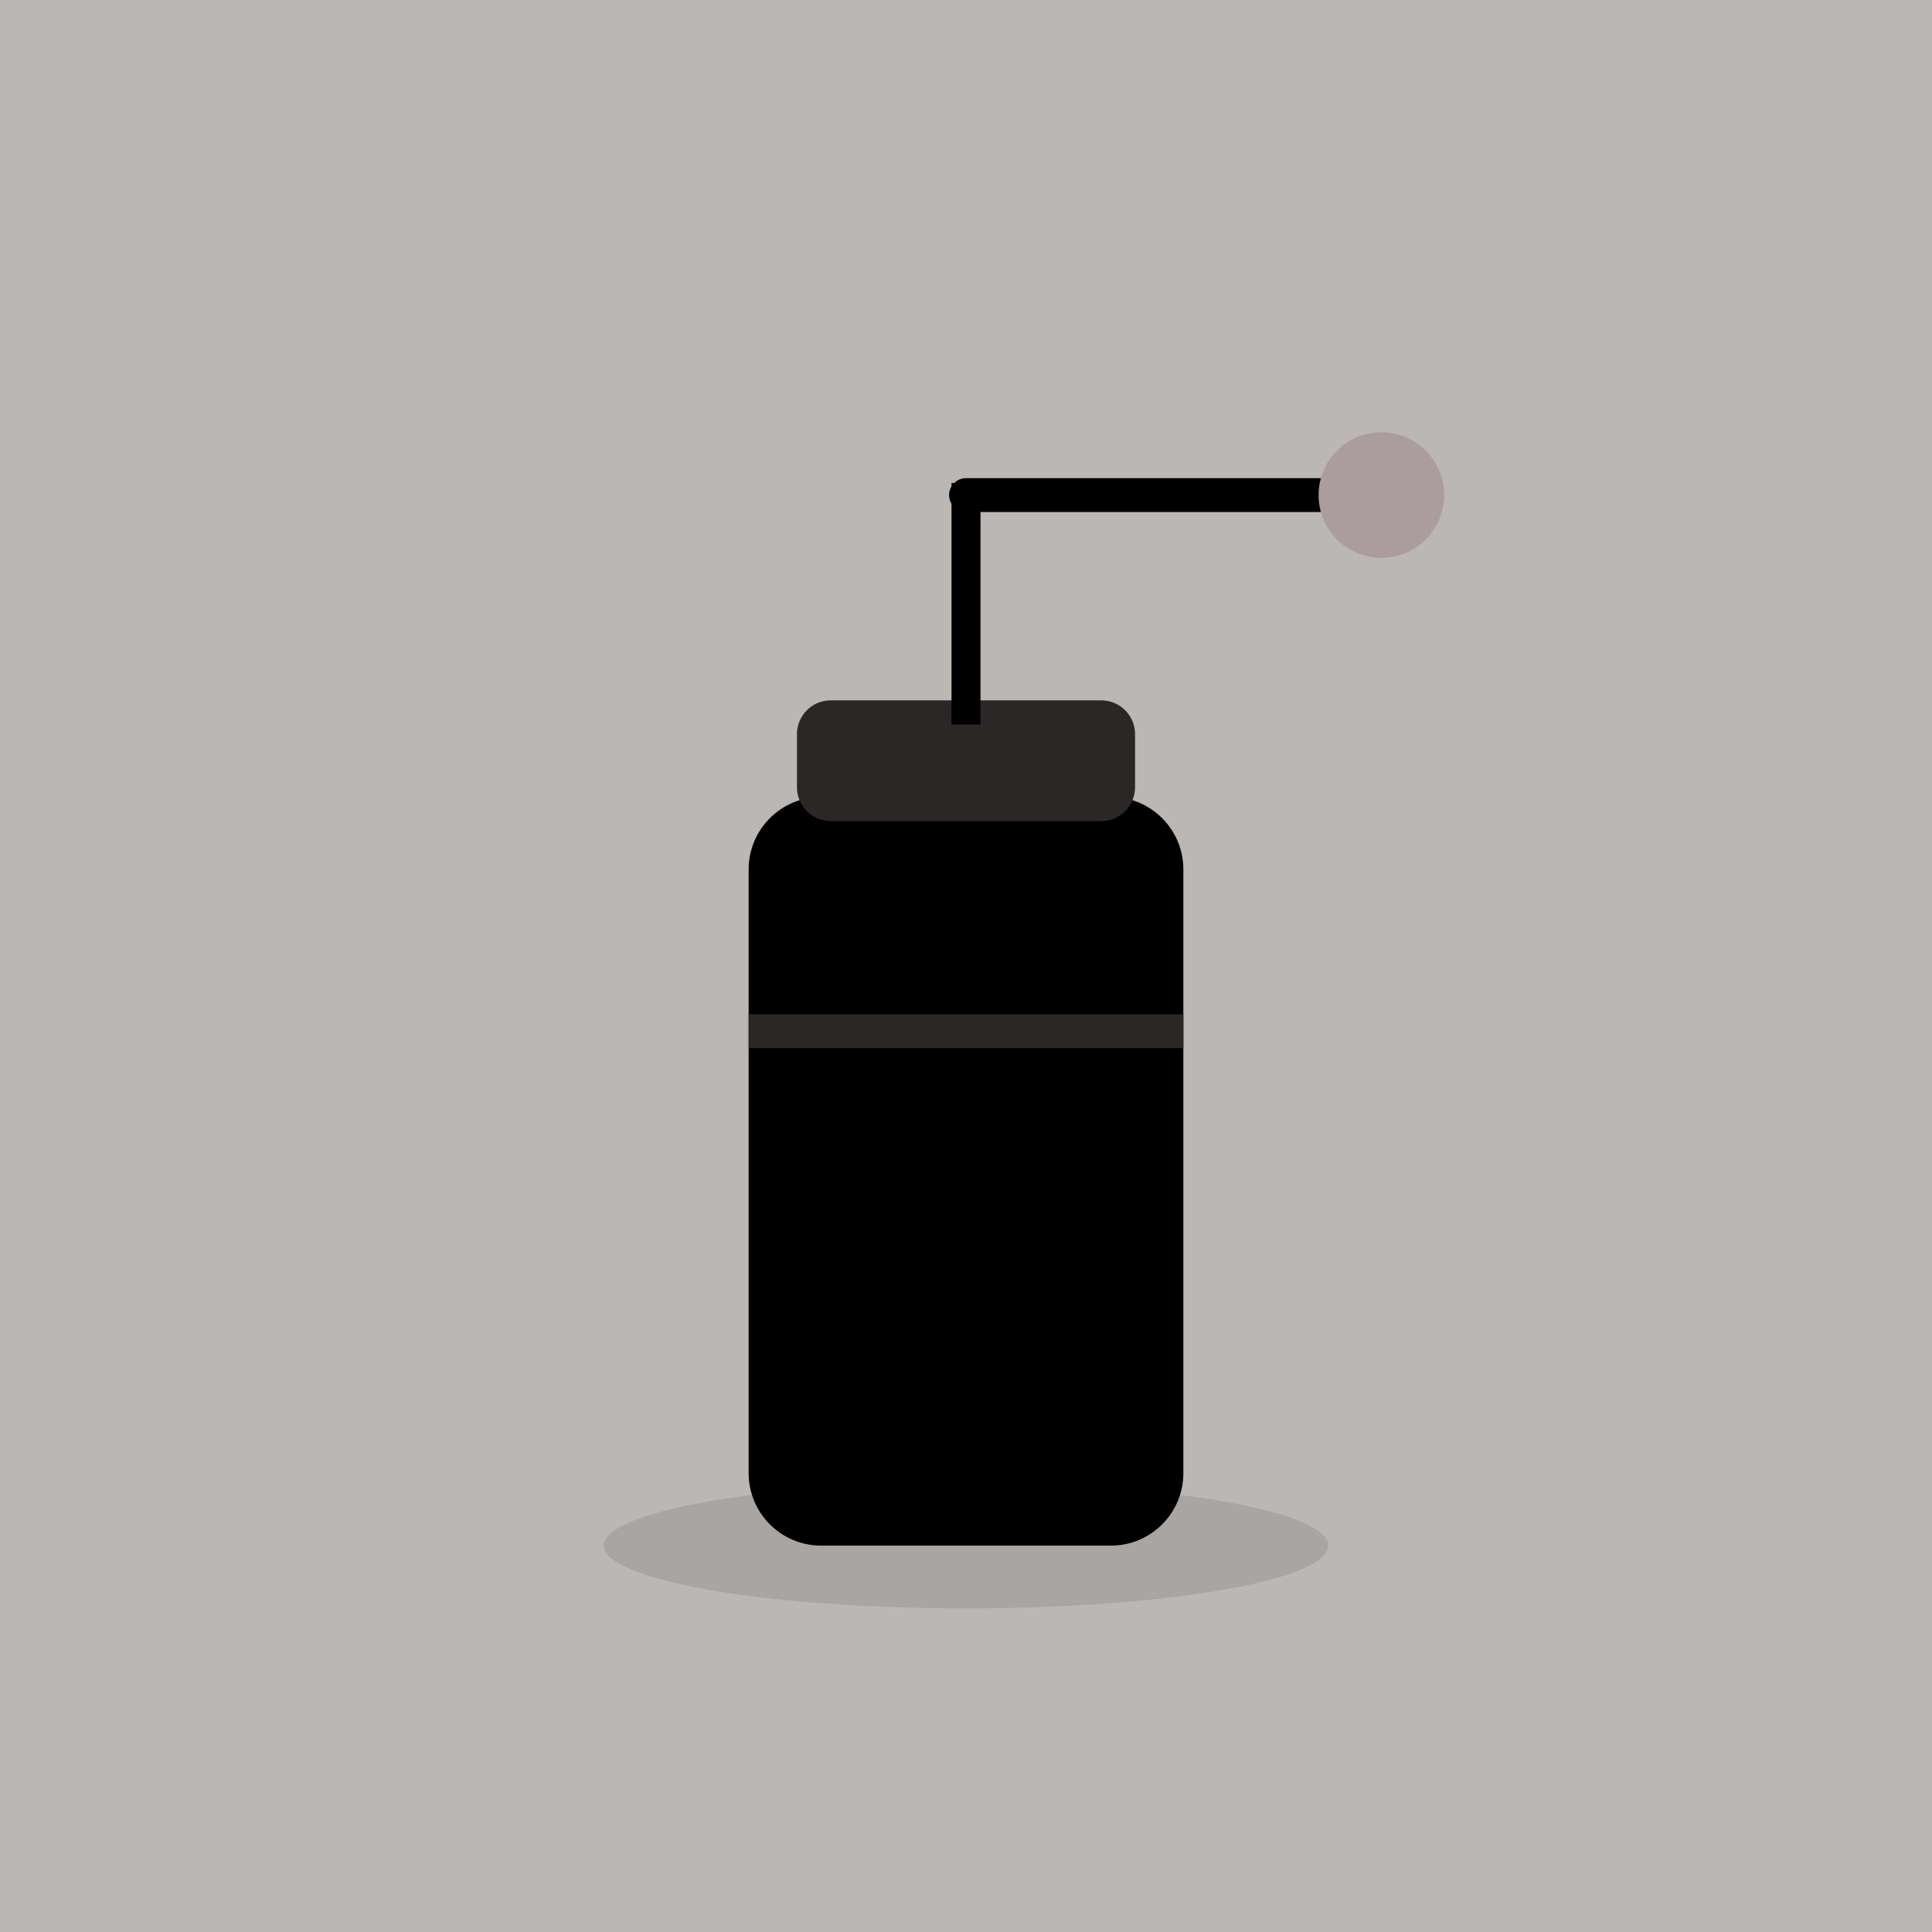
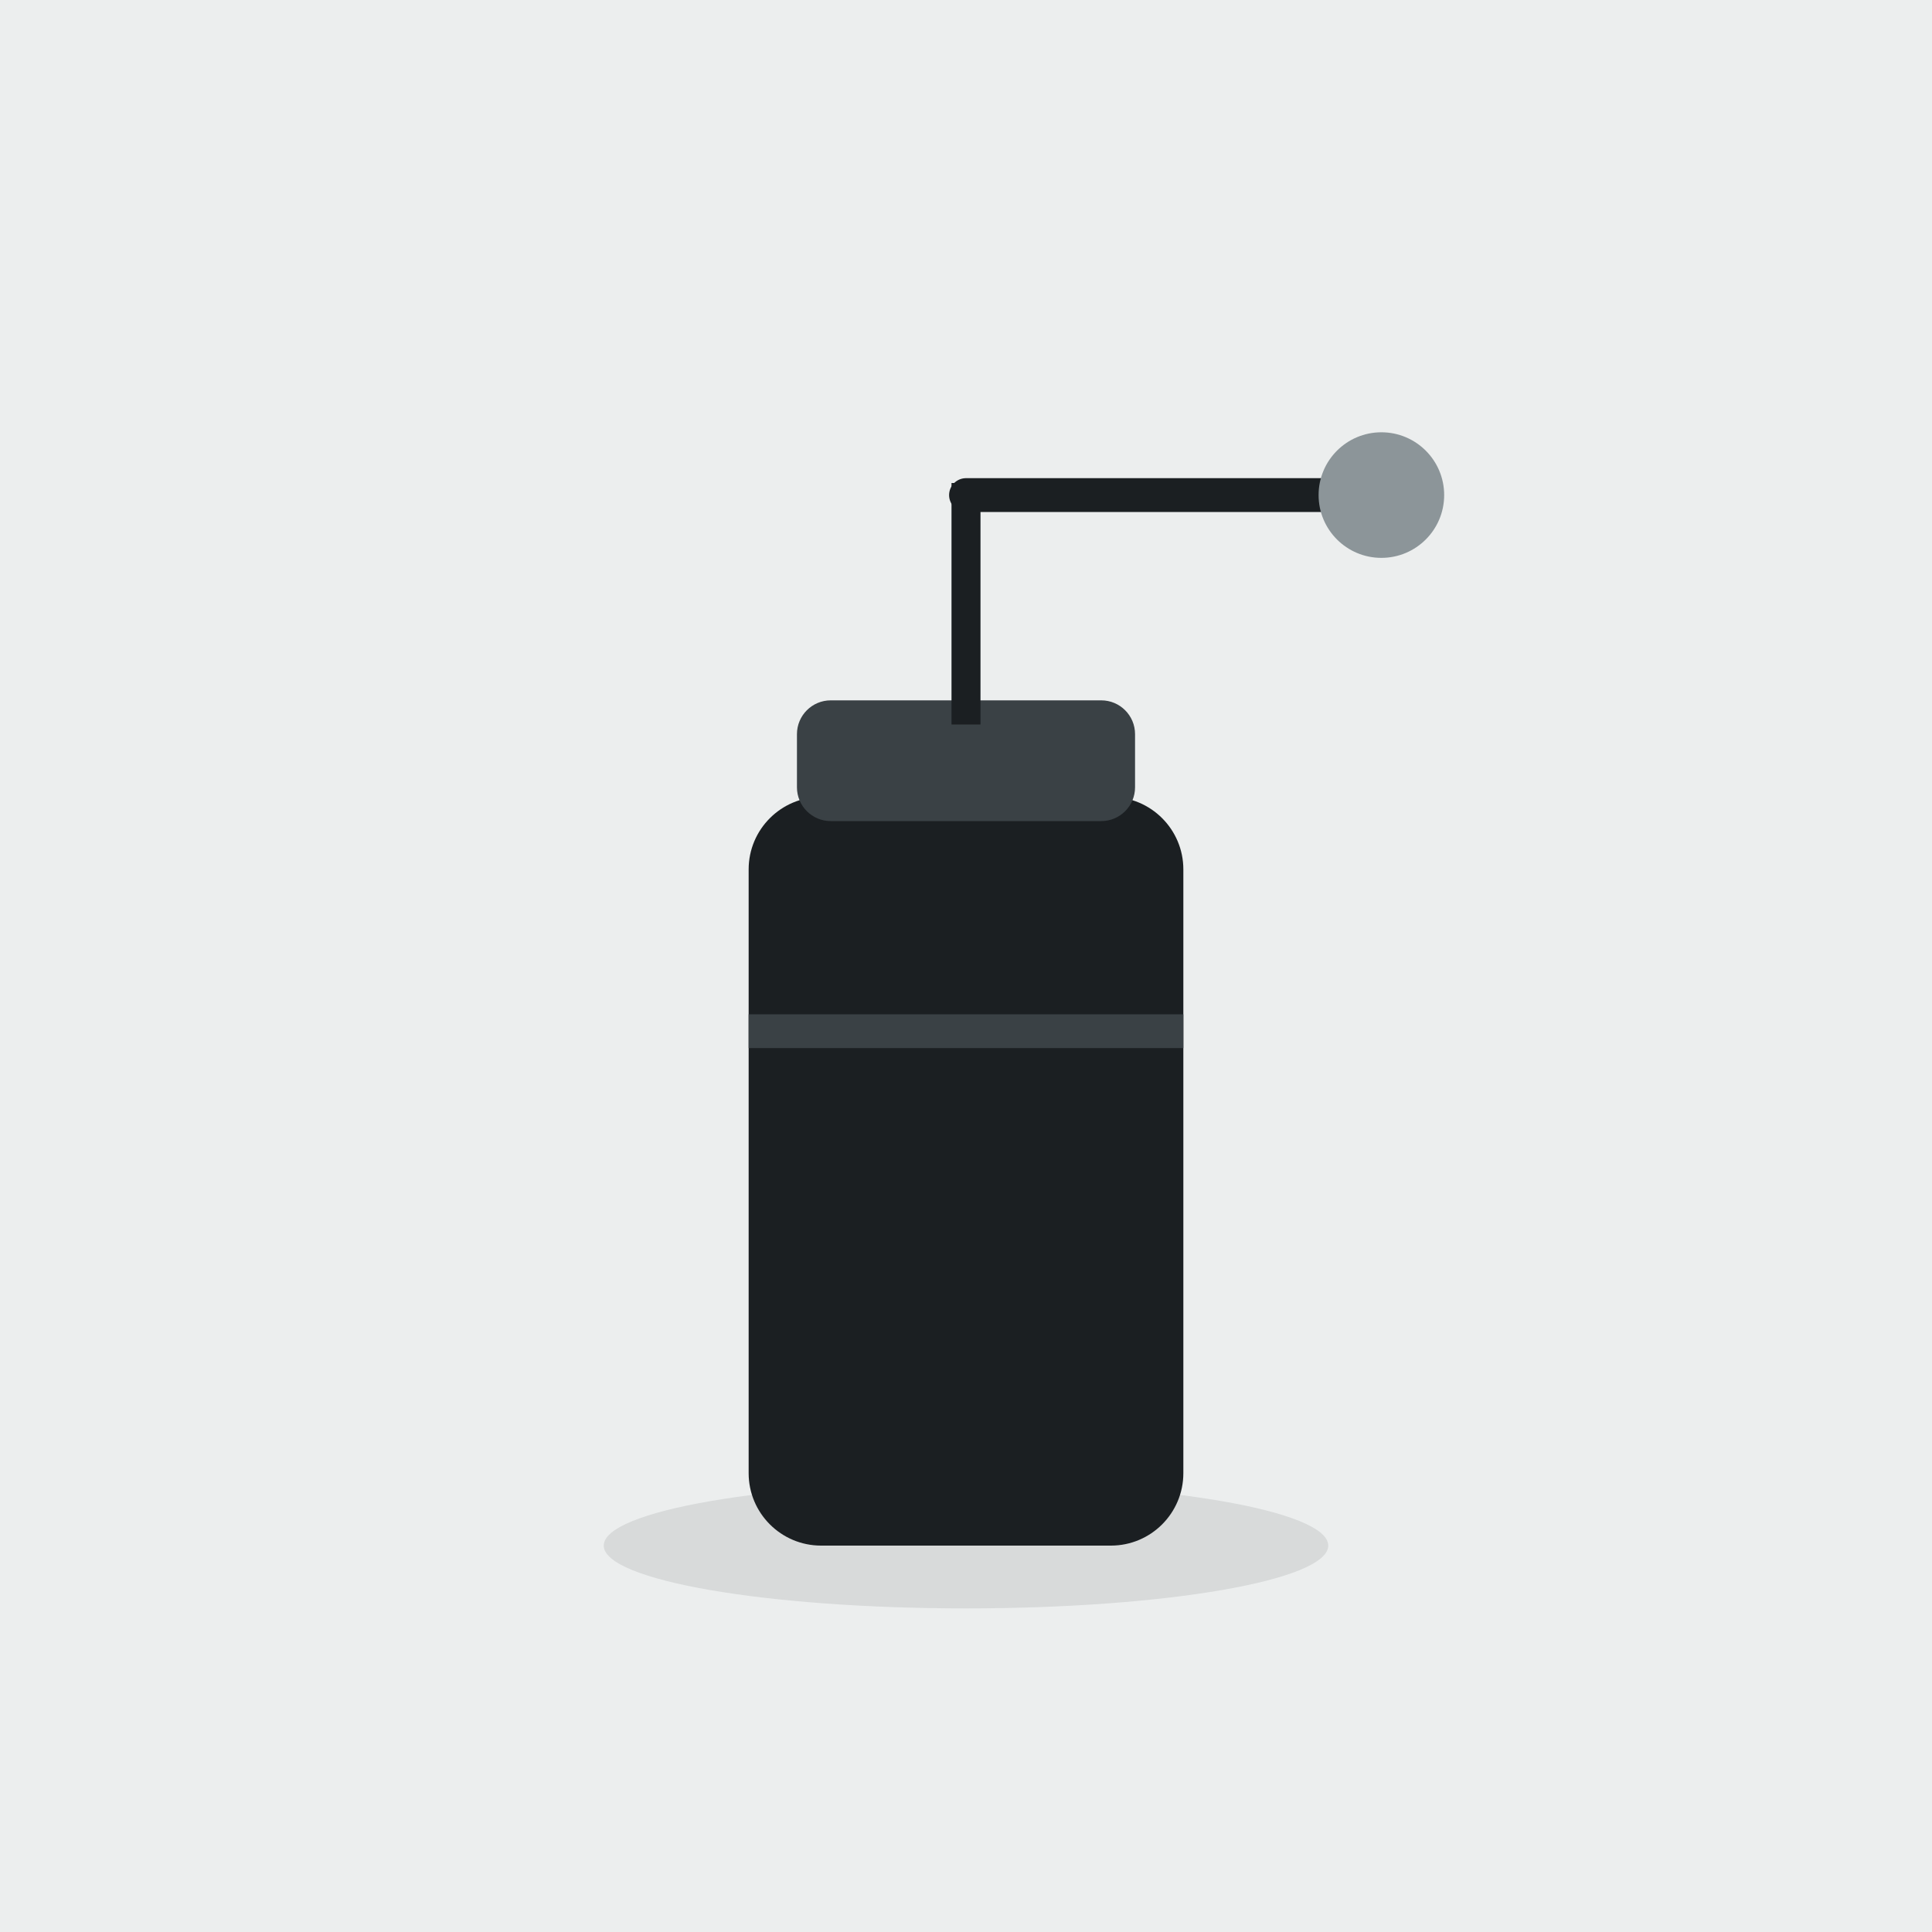
<svg xmlns="http://www.w3.org/2000/svg" viewBox="0 0 800 800" width="800" height="800">
-   <rect width="800" height="800" fill="#BAB7B5" />
-   <ellipse cx="400" cy="640" rx="150" ry="26" fill="#000000" opacity="0.10" />
-   <rect x="310" y="330" width="180" height="310" rx="30" fill="#000000" />
-   <rect x="310" y="420" width="180" height="14" fill="#2B2727" />
-   <rect x="330" y="290" width="140" height="50" rx="14" fill="#2B2727" />
-   <rect x="394" y="200" width="12" height="100" fill="#000000" />
-   <path d="M400 205 L560 205" stroke="#000000" stroke-width="14" stroke-linecap="round" />
-   <circle cx="572" cy="205" r="26" fill="#AB9D9D" />
+   <rect width="800" height="800" fill="#ECEEEE" />
+   <ellipse cx="400" cy="640" rx="150" ry="26" fill="#1B1F22" opacity="0.10" />
+   <rect x="310" y="330" width="180" height="310" rx="30" fill="#1B1F22" />
+   <rect x="310" y="420" width="180" height="14" fill="#3A4145" />
+   <rect x="330" y="290" width="140" height="50" rx="14" fill="#3A4145" />
+   <rect x="394" y="200" width="12" height="100" fill="#1B1F22" />
+   <path d="M400 205 L560 205" stroke="#1B1F22" stroke-width="14" stroke-linecap="round" />
+   <circle cx="572" cy="205" r="26" fill="#8C9599" />
</svg>
